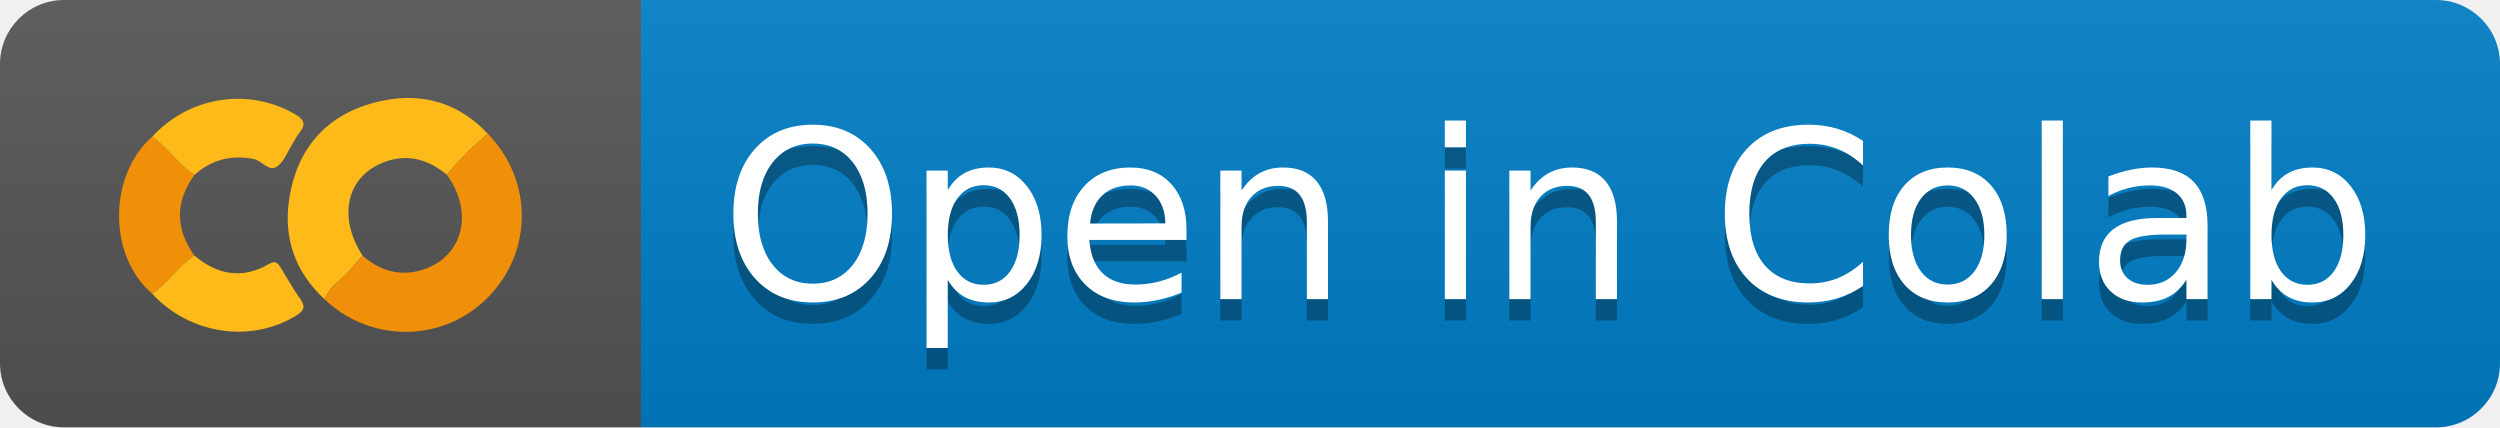
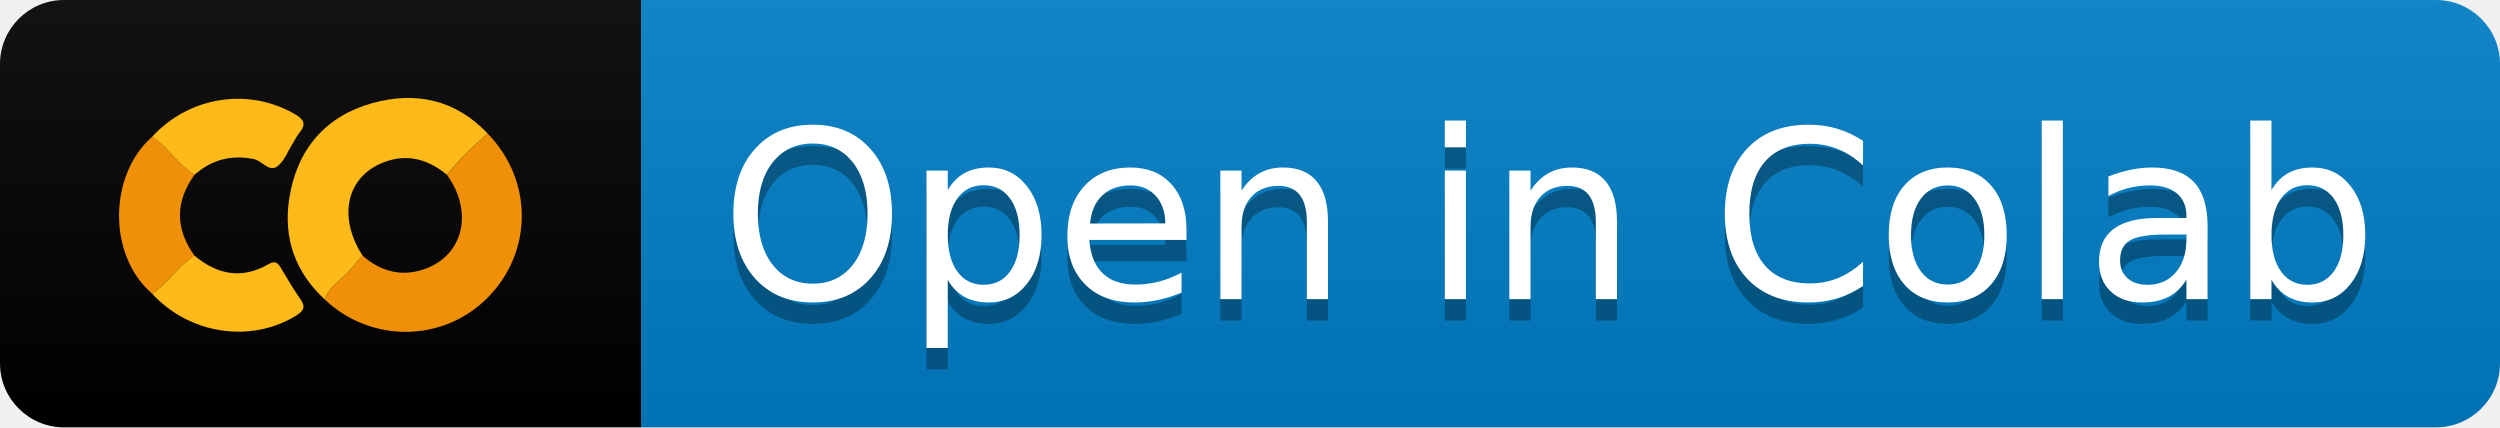
<svg xmlns="http://www.w3.org/2000/svg" width="117" height="20">
  <linearGradient id="b" x2="0" y2="100%">
    <stop offset="0" stop-color="#bbb" stop-opacity=".1" />
    <stop offset="1" stop-opacity=".1" />
  </linearGradient>
  <clipPath id="a">
    <rect width="117" height="20" rx="3" fill="#fff" />
  </clipPath>
  <g clip-path="url(#a)">
-     <path fill="#555" d="M0 0h30v20H0z" />
+     <path fill="#000" d="M0 0h30v20H0z" />
    <path fill="#007ec6" d="M30 0h87v20H30z" />
    <path fill="url(#b)" d="M0 0h117v20H0z" />
  </g>
  <g fill="#fff" text-anchor="middle" font-family="DejaVu Sans,Verdana,Geneva,sans-serif" font-size="110">
    <svg x="4px" y="0px" width="22px" height="20px" viewBox="-2 0 28 24" style="background-color: #fff;border-radius: 1px;">
      <path style="fill:#ef9008;" d="M1.977,16.77c-2.667-2.277-2.605-7.079,0-9.357C2.919,8.057,3.522,9.075,4.49,9.691c-1.152,1.6-1.146,3.201-0.004,4.803C3.522,15.111,2.918,16.126,1.977,16.77z" />
      <path style="fill:#fdba18;" d="M12.257,17.114c-1.767-1.633-2.485-3.658-2.118-6.02c0.451-2.91,2.139-4.893,4.946-5.678c2.565-0.718,4.964-0.217,6.878,1.819c-0.884,0.743-1.707,1.547-2.434,2.446C18.488,8.827,17.319,8.435,16,8.856c-2.404,0.767-3.046,3.241-1.494,5.644c-0.241,0.275-0.493,0.541-0.721,0.826C13.295,15.939,12.511,16.3,12.257,17.114z" />
      <path style="fill:#ef9008;" d="M19.529,9.682c0.727-0.899,1.55-1.703,2.434-2.446c2.703,2.783,2.701,7.031-0.005,9.764c-2.648,2.674-6.936,2.725-9.701,0.115c0.254-0.814,1.038-1.175,1.528-1.788c0.228-0.285,0.48-0.552,0.721-0.826c1.053,0.916,2.254,1.268,3.6,0.83C20.502,14.551,21.151,11.927,19.529,9.682z" />
      <path style="fill:#fdba18;" d="M4.49,9.691C3.522,9.075,2.919,8.057,1.977,7.413c2.209-2.398,5.721-2.942,8.476-1.355c0.555,0.32,0.719,0.606,0.285,1.128c-0.157,0.188-0.258,0.422-0.391,0.631c-0.299,0.47-0.509,1.067-0.929,1.371C8.933,9.539,8.523,8.847,8.021,8.746C6.673,8.475,5.509,8.787,4.49,9.691z" />
      <path style="fill:#fdba18;" d="M1.977,16.77c0.941-0.644,1.545-1.659,2.509-2.277c1.373,1.152,2.85,1.433,4.45,0.499c0.332-0.194,0.503-0.088,0.673,0.19c0.386,0.635,0.753,1.285,1.181,1.89c0.34,0.48,0.222,0.715-0.253,1.006C7.84,19.73,4.205,19.188,1.977,16.77z" />
    </svg>
    <text x="245" y="140" transform="scale(.1)" textLength="30"> </text>
    <text x="725" y="150" fill="#010101" fill-opacity=".3" transform="scale(.1)" textLength="770">Open in Colab</text>
    <text x="725" y="140" transform="scale(.1)" textLength="770">Open in Colab</text>
  </g>
</svg>
